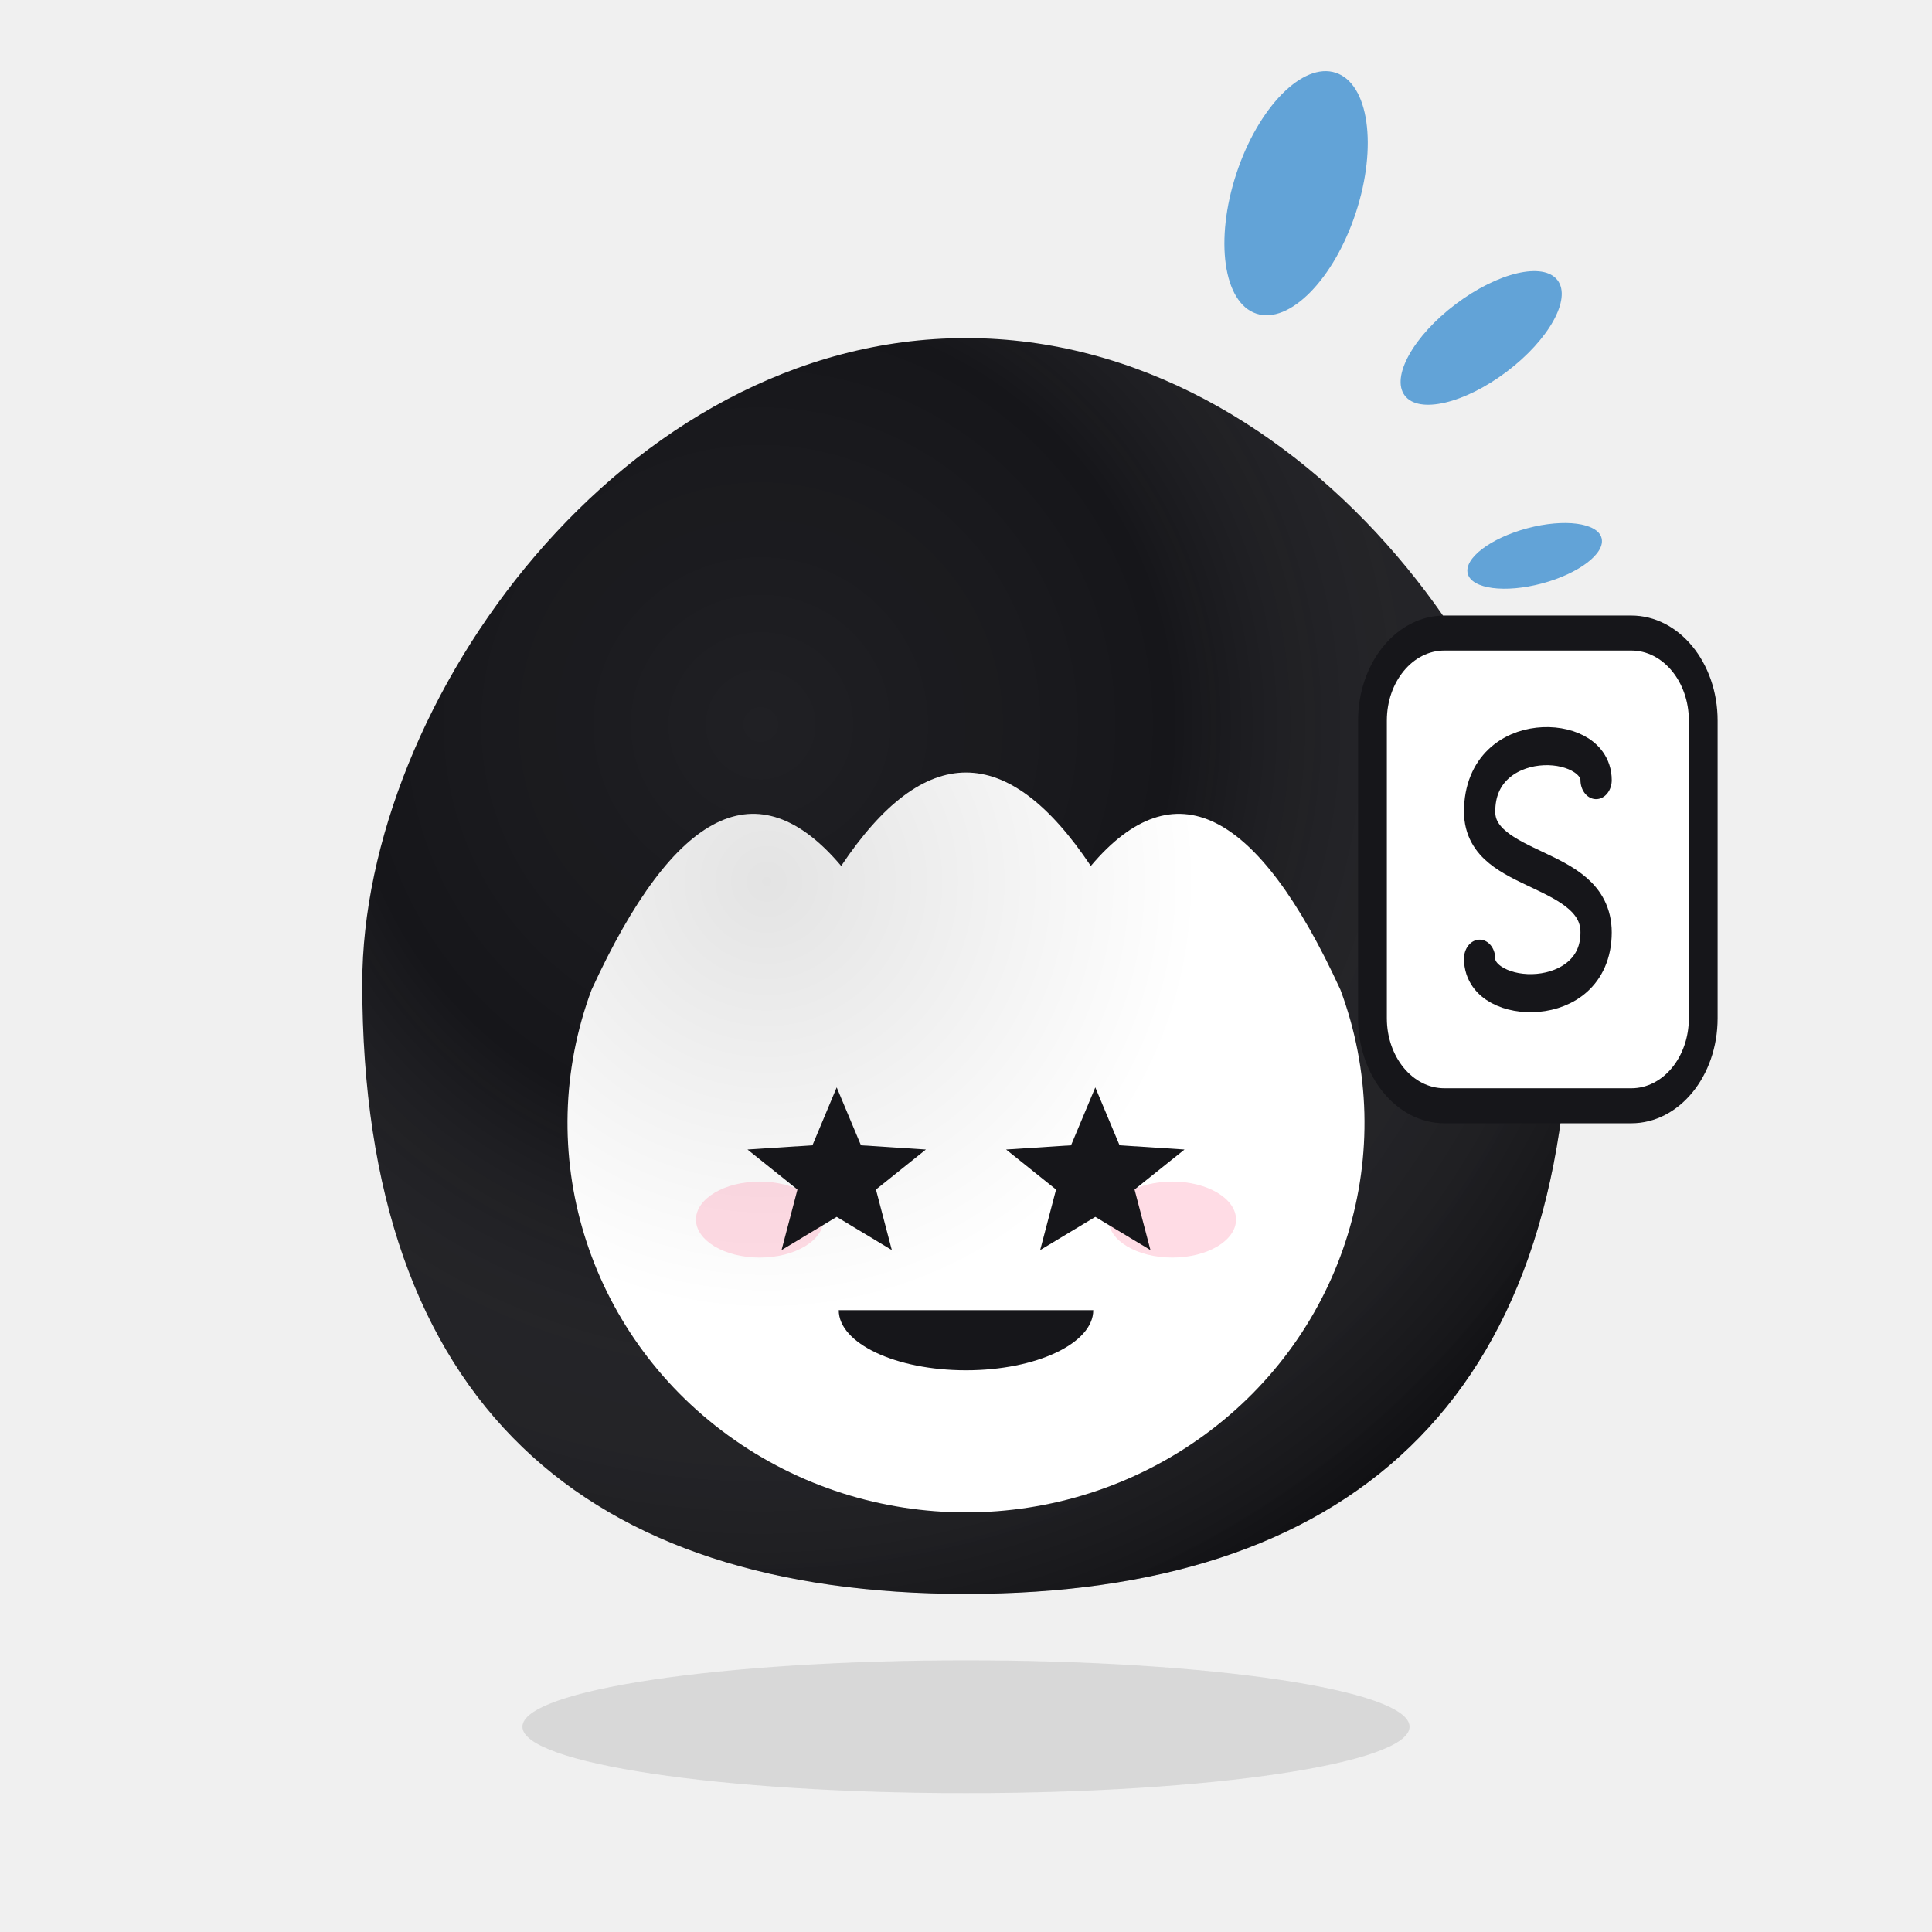
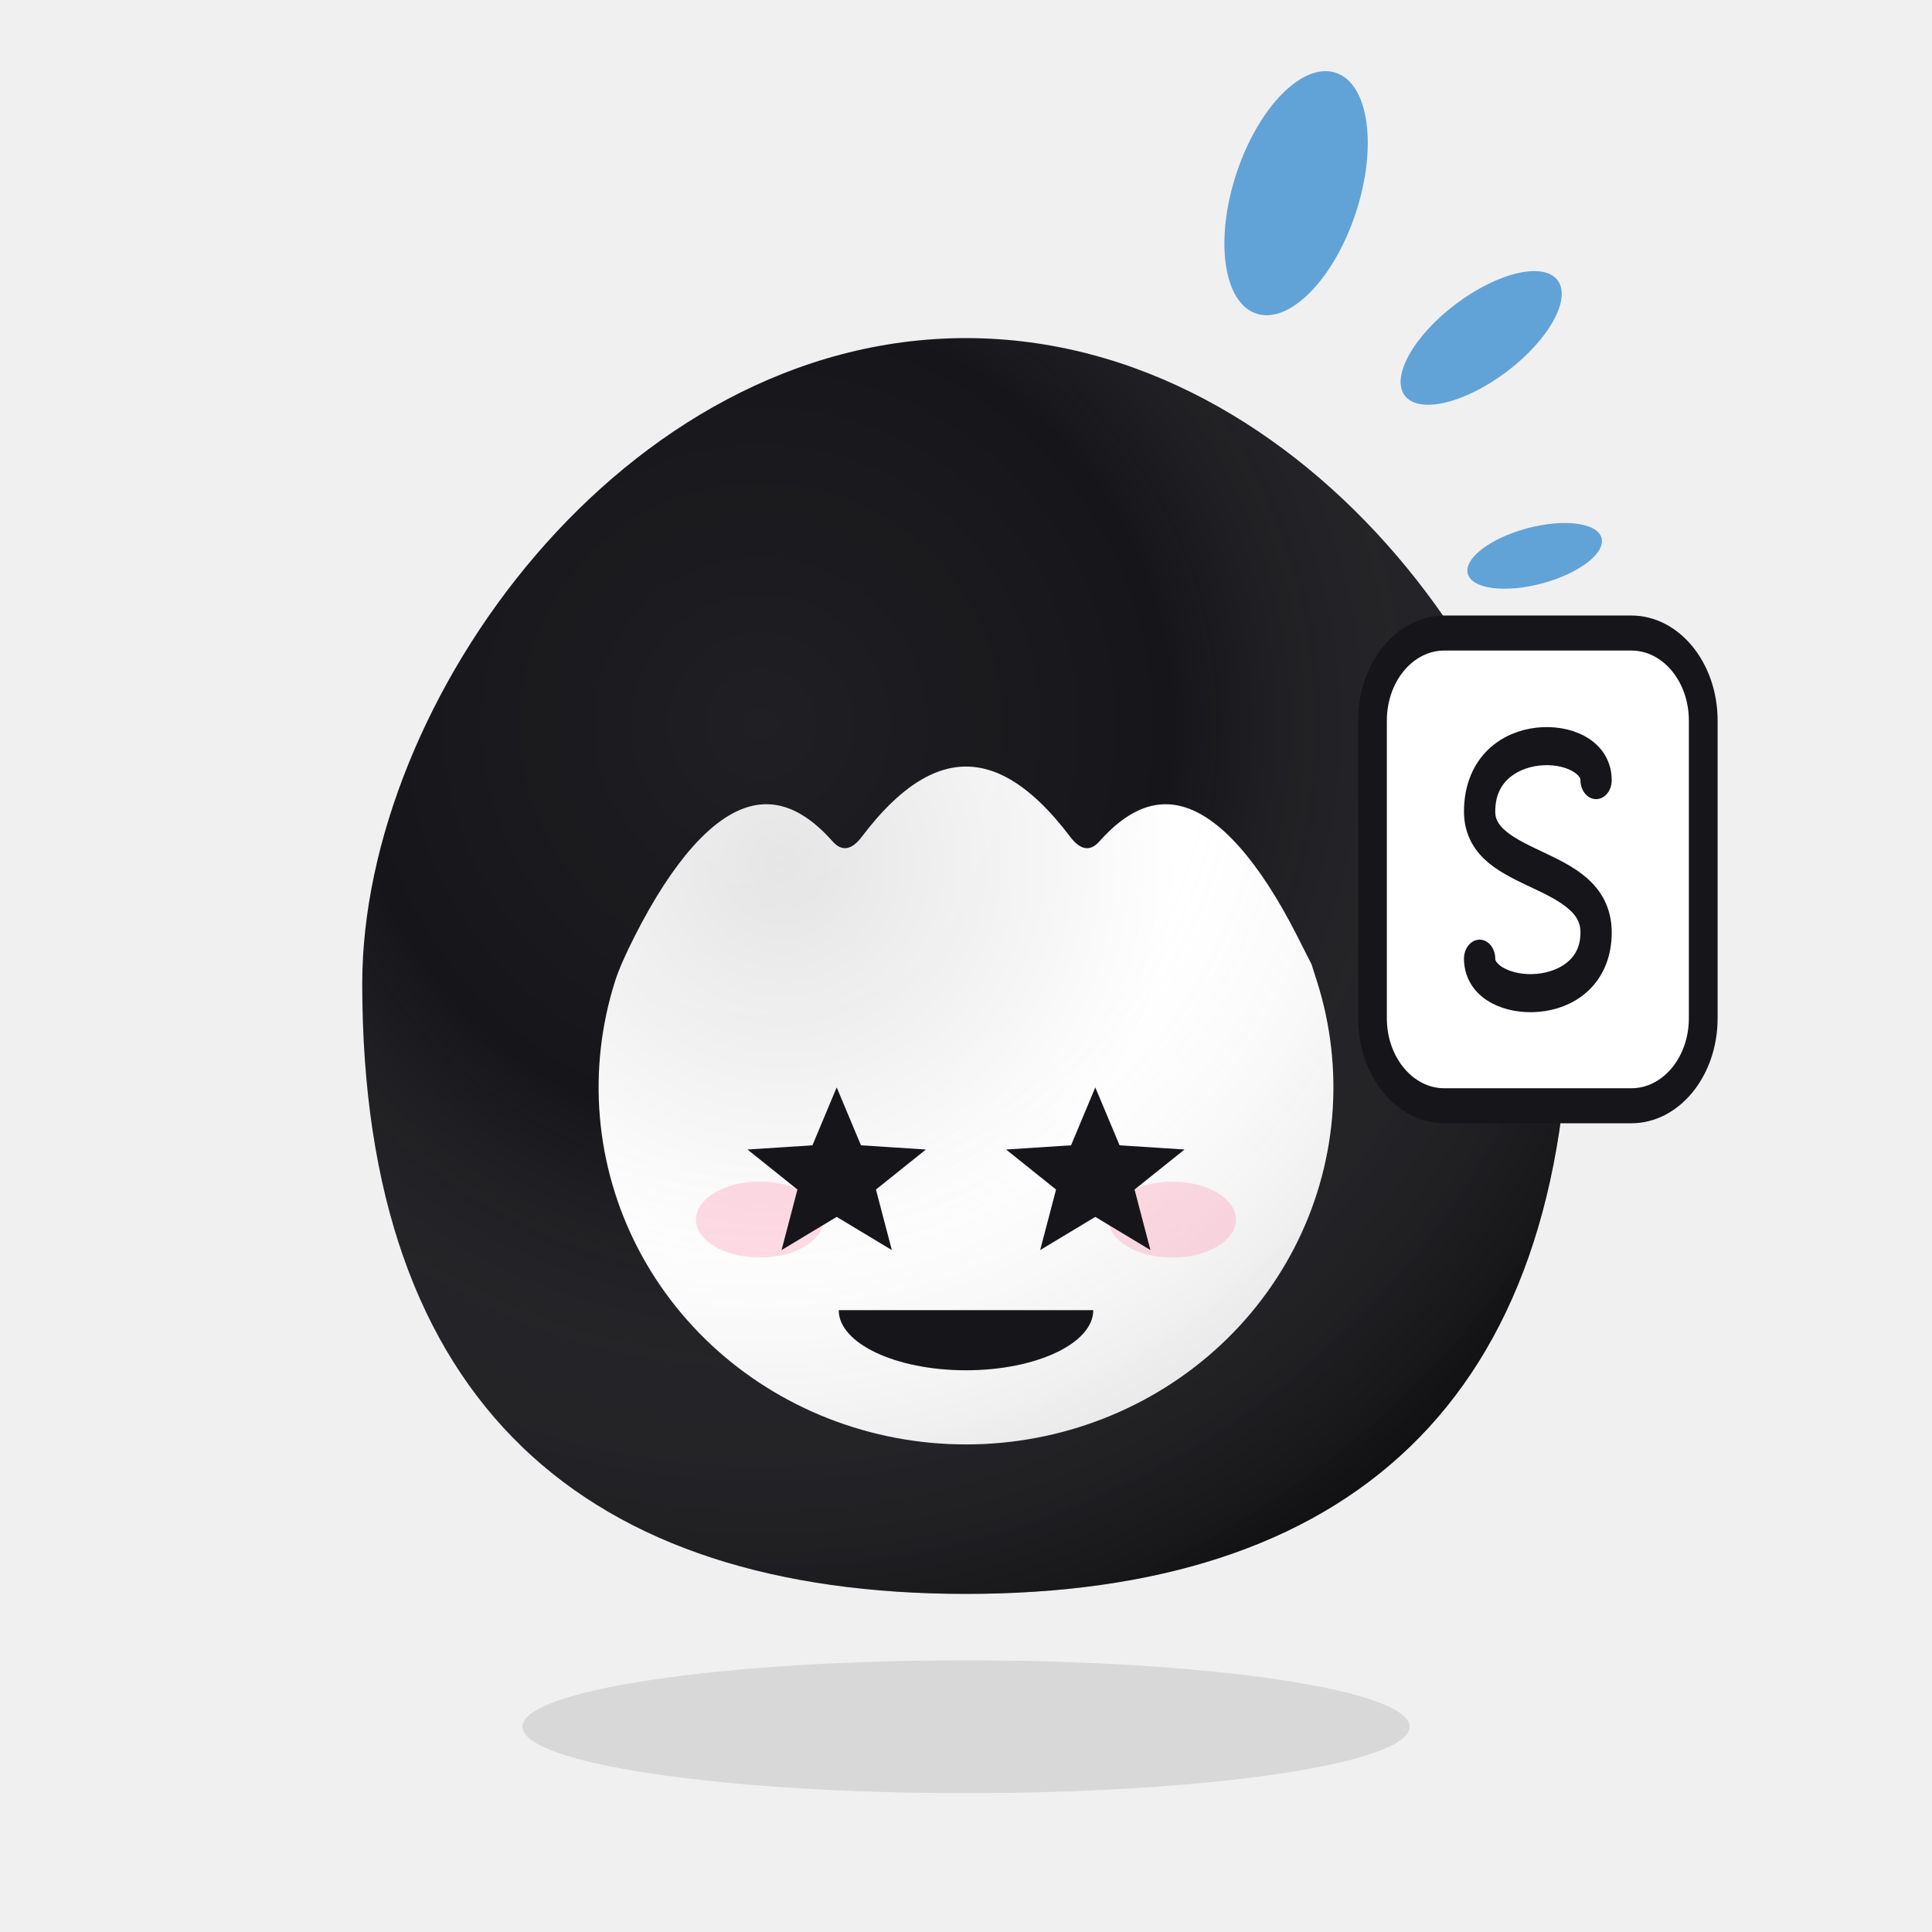
<svg xmlns="http://www.w3.org/2000/svg" width="320" height="320" viewBox="0 0 320 320">
  <defs>
    <radialGradient id="bg0" gradientUnits="userSpaceOnUse" cx="-34" cy="-40" r="162" fx="-34" fy="-40">
      <stop offset="0" stop-color="rgba(255,255,255,0.043)" />
      <stop offset="0.42" stop-color="rgba(255,255,255,0)" />
      <stop offset="1" stop-color="rgba(0,0,0,0.272)" />
    </radialGradient>
    <clipPath id="bc1">
      <path d="M0 -102.44C55.94 -102.44 98.5 -43.025 98.5 2.868C98.5 71.708 61.733 102.44 0 102.44C-61.733 102.44 -98.5 71.708 -98.5 2.868C-98.5 -43.025 -55.94 -102.44 0 -102.44Z" transform="matrix(1 0 0 1 160 160)" />
    </clipPath>
    <clipPath id="bc2">
-       <path d="M62.02 3.941C71.993 30.718 62.802 60.717 39.412 77.734C16.023 94.75 -16.023 94.75 -39.412 77.734C-62.802 60.717 -71.993 30.718 -62.02 3.941Q-41.346 -41.061 -20.673 -16.567Q0 -47.525 20.673 -16.567Q41.346 -41.061 62.02 3.941Z" transform="matrix(1 0 0 1 160 160)" />
+       <path d="M57.232 -0.282Q57.232 -0.282 58.102 2.448Q58.973 5.179 59.571 7.978Q60.169 10.777 60.488 13.618Q60.808 16.459 60.847 19.315Q60.885 22.171 60.642 25.016Q60.399 27.861 59.876 30.668Q59.353 33.475 58.556 36.219Q57.76 38.962 56.696 41.616Q55.632 44.27 54.312 46.81Q52.992 49.35 51.428 51.753Q49.864 54.156 48.07 56.4Q46.277 58.644 44.271 60.709Q42.266 62.774 40.067 64.641Q37.867 66.509 35.495 68.161Q33.123 69.814 30.599 71.238Q28.076 72.662 25.424 73.844Q22.773 75.026 20.018 75.956Q17.263 76.887 14.43 77.557Q11.597 78.227 8.711 78.632Q5.825 79.036 2.912 79.172Q0 79.307 -2.912 79.172Q-5.825 79.036 -8.711 78.632Q-11.597 78.227 -14.43 77.557Q-17.263 76.887 -20.018 75.956Q-22.773 75.026 -25.424 73.844Q-28.076 72.662 -30.599 71.238Q-33.123 69.814 -35.495 68.161Q-37.867 66.509 -40.067 64.641Q-42.266 62.774 -44.271 60.709Q-46.277 58.644 -48.07 56.4Q-49.864 54.156 -51.428 51.753Q-52.992 49.35 -54.312 46.81Q-55.632 44.27 -56.696 41.616Q-57.76 38.962 -58.556 36.219Q-59.353 33.475 -59.876 30.668Q-60.399 27.861 -60.642 25.016Q-60.885 22.171 -60.847 19.315Q-60.808 16.459 -60.488 13.618Q-60.169 10.777 -59.571 7.978Q-58.973 5.179 -58.102 2.448Q-57.232 -0.282 -54.856 -4.965Q-52.481 -9.648 -50.067 -13.357Q-47.653 -17.065 -45.257 -19.758Q-42.86 -22.45 -40.506 -24.114Q-38.153 -25.778 -35.843 -26.41Q-33.534 -27.041 -31.252 -26.627Q-28.97 -26.212 -26.691 -24.725Q-24.411 -23.239 -22.102 -20.642Q-19.794 -18.046 -17.254 -21.404Q-14.713 -24.761 -12.224 -27.135Q-9.735 -29.509 -7.289 -30.92Q-4.844 -32.331 -2.422 -32.799Q0 -33.267 2.422 -32.799Q4.844 -32.331 7.289 -30.92Q9.735 -29.509 12.224 -27.135Q14.713 -24.761 17.254 -21.404Q19.794 -18.046 22.102 -20.642Q24.411 -23.239 26.691 -24.725Q28.97 -26.212 31.252 -26.627Q33.534 -27.041 35.843 -26.41Q38.153 -25.778 40.506 -24.114Q42.86 -22.45 45.257 -19.758Q47.653 -17.065 50.067 -13.357Q52.481 -9.648 54.856 -4.965Q57.232 -0.282 57.232 -0.282Z" transform="matrix(1 0 0 1 160 160)" />
    </clipPath>
-     <radialGradient id="bg1" gradientUnits="userSpaceOnUse" cx="-33" cy="-13.987" r="119.318" fx="-33" fy="-13.987">
+     <radialGradient id="bg1" gradientUnits="userSpaceOnUse" cx="-30.461" cy="-16.899" r="109.864" fx="-30.461" fy="-16.899">
      <stop offset="0" stop-color="rgba(0,0,0,0.109)" />
      <stop offset="0.6" stop-color="rgba(0,0,0,0)" />
    </radialGradient>
-     <clipPath id="bc3">
-       <path d="M62.02 3.941C71.993 30.718 62.802 60.717 39.412 77.734C16.023 94.75 -16.023 94.75 -39.412 77.734C-62.802 60.717 -71.993 30.718 -62.02 3.941Q-41.346 -41.061 -20.673 -16.567Q0 -47.525 20.673 -16.567Q41.346 -41.061 62.02 3.941Z" transform="matrix(1 0 0 1 160 160)" />
-     </clipPath>
-     <clipPath id="bc4">
-       <path d="M62.02 3.941C71.993 30.718 62.802 60.717 39.412 77.734C16.023 94.75 -16.023 94.75 -39.412 77.734C-62.802 60.717 -71.993 30.718 -62.02 3.941Q-41.346 -41.061 -20.673 -16.567Q0 -47.525 20.673 -16.567Q41.346 -41.061 62.02 3.941Z" transform="matrix(1 0 0 1 160 160)" />
-     </clipPath>
+     <radialGradient id="bg2" gradientUnits="userSpaceOnUse" cx="-34" cy="-40" r="162" fx="-34" fy="-40">
+       <stop offset="0" stop-color="rgba(255,255,255,0.1)" />
+       <stop offset="0.42" stop-color="rgba(255,255,255,0)" />
+       <stop offset="1" stop-color="rgba(0,0,0,0.2)" />
+     </radialGradient>
  </defs>
  <path d="M73.467 126C73.467 132.075 40.575 137 0 137C-40.575 137 -73.467 132.075 -73.467 126C-73.467 119.925 -40.575 115 0 115C40.575 115 73.467 119.925 73.467 126" fill="rgba(22,22,26,0.13)" fill-opacity="0.857" transform="matrix(1 0 0 1 160 160)" />
  <path d="M0 -104C56.792 -104 100 -43.68 100 2.912C100 72.8 62.674 104 0 104C-62.674 104 -100 72.8 -100 2.912C-100 -43.68 -56.792 -104 0 -104Z" fill="#16161A" transform="matrix(1 0 0 1 160 160)" />
  <path d="M0 -104C56.792 -104 100 -43.68 100 2.912C100 72.8 62.674 104 0 104C-62.674 104 -100 72.8 -100 2.912C-100 -43.68 -56.792 -104 0 -104Z" fill="url(#bg0)" transform="matrix(1 0 0 1 160 160)" />
  <g clip-path="url(#bc1)">
-     <path d="M62.02 3.941C71.993 30.718 62.802 60.717 39.412 77.734C16.023 94.75 -16.023 94.75 -39.412 77.734C-62.802 60.717 -71.993 30.718 -62.02 3.941Q-41.346 -41.061 -20.673 -16.567Q0 -47.525 20.673 -16.567Q41.346 -41.061 62.02 3.941Z" fill="#FFFFFF" transform="matrix(1 0 0 1 160 160)" />
+     <path d="M57.232 -0.282Q57.232 -0.282 58.102 2.448Q58.973 5.179 59.571 7.978Q60.169 10.777 60.488 13.618Q60.808 16.459 60.847 19.315Q60.885 22.171 60.642 25.016Q60.399 27.861 59.876 30.668Q59.353 33.475 58.556 36.219Q57.76 38.962 56.696 41.616Q55.632 44.27 54.312 46.81Q52.992 49.35 51.428 51.753Q49.864 54.156 48.07 56.4Q46.277 58.644 44.271 60.709Q42.266 62.774 40.067 64.641Q37.867 66.509 35.495 68.161Q33.123 69.814 30.599 71.238Q28.076 72.662 25.424 73.844Q22.773 75.026 20.018 75.956Q17.263 76.887 14.43 77.557Q11.597 78.227 8.711 78.632Q5.825 79.036 2.912 79.172Q0 79.307 -2.912 79.172Q-5.825 79.036 -8.711 78.632Q-11.597 78.227 -14.43 77.557Q-17.263 76.887 -20.018 75.956Q-22.773 75.026 -25.424 73.844Q-28.076 72.662 -30.599 71.238Q-33.123 69.814 -35.495 68.161Q-37.867 66.509 -40.067 64.641Q-42.266 62.774 -44.271 60.709Q-46.277 58.644 -48.07 56.4Q-49.864 54.156 -51.428 51.753Q-52.992 49.35 -54.312 46.81Q-55.632 44.27 -56.696 41.616Q-57.76 38.962 -58.556 36.219Q-59.353 33.475 -59.876 30.668Q-60.399 27.861 -60.642 25.016Q-60.885 22.171 -60.847 19.315Q-60.808 16.459 -60.488 13.618Q-60.169 10.777 -59.571 7.978Q-58.973 5.179 -58.102 2.448Q-57.232 -0.282 -54.856 -4.965Q-52.481 -9.648 -50.067 -13.357Q-47.653 -17.065 -45.257 -19.758Q-42.86 -22.45 -40.506 -24.114Q-38.153 -25.778 -35.843 -26.41Q-33.534 -27.041 -31.252 -26.627Q-28.97 -26.212 -26.691 -24.725Q-24.411 -23.239 -22.102 -20.642Q-19.794 -18.046 -17.254 -21.404Q-14.713 -24.761 -12.224 -27.135Q-9.735 -29.509 -7.289 -30.92Q-4.844 -32.331 -2.422 -32.799Q0 -33.267 2.422 -32.799Q4.844 -32.331 7.289 -30.92Q9.735 -29.509 12.224 -27.135Q14.713 -24.761 17.254 -21.404Q19.794 -18.046 22.102 -20.642Q24.411 -23.239 26.691 -24.725Q28.97 -26.212 31.252 -26.627Q33.534 -27.041 35.843 -26.41Q38.153 -25.778 40.506 -24.114Q42.86 -22.45 45.257 -19.758Q47.653 -17.065 50.067 -13.357Q52.481 -9.648 54.856 -4.965Q57.232 -0.282 57.232 -0.282Z" fill="#FFFFFF" transform="matrix(1 0 0 1 160 160)" />
    <g clip-path="url(#bc2)">
-       <path d="M62.02 3.941C71.993 30.718 62.802 60.717 39.412 77.734C16.023 94.75 -16.023 94.75 -39.412 77.734C-62.802 60.717 -71.993 30.718 -62.02 3.941Q-41.346 -41.061 -20.673 -16.567Q0 -47.525 20.673 -16.567Q41.346 -41.061 62.02 3.941Z" fill="url(#bg1)" transform="matrix(1 0 0 1 160 160)" />
+       <path d="M97.476 19.921C97.476 73.755 53.834 117.396 0 117.396C-53.834 117.396 -97.476 73.755 -97.476 19.921C-97.476 -33.914 -53.834 -77.555 0 -77.555C53.834 -77.555 97.476 -33.914 97.476 19.921" fill="url(#bg1)" transform="matrix(1 0 0 1 160 160)" />
    </g>
-     <g clip-path="url(#bc3)">
+     <g clip-path="url(#bc2)">
+       <path d="M97.476 19.921C97.476 73.755 53.834 117.396 0 117.396C-53.834 117.396 -97.476 73.755 -97.476 19.921C-97.476 -33.914 -53.834 -77.555 0 -77.555C53.834 -77.555 97.476 -33.914 97.476 19.921" fill="url(#bg2)" transform="matrix(1 0 0 1 160 160)" />
+     </g>
+     <g clip-path="url(#bc2)">
      <path d="M11.5 0C11.5 3.866 6.351 7 0 7C-6.351 7 -11.5 3.866 -11.5 0C-11.5 -3.866 -6.351 -7 0 -7C6.351 -7 11.5 -3.866 11.5 0" fill="rgba(255,138,168,0.42)" fill-opacity="0.7" transform="matrix(0.918 0 0 0.899 125.83 202)" />
      <path d="M11.5 0C11.5 3.866 6.351 7 0 7C-6.351 7 -11.5 3.866 -11.5 0C-11.5 -3.866 -6.351 -7 0 -7C6.351 -7 11.5 -3.866 11.5 0" fill="rgba(255,138,168,0.42)" fill-opacity="0.7" transform="matrix(0.918 0 0 0.899 194.17 202)" />
    </g>
-     <g clip-path="url(#bc4)">
+     <g clip-path="url(#bc2)">
      <path d="M0 -16L4.138 -5.695L15.217 -4.944L6.695 2.175L9.405 12.944L0 7.04L-9.405 12.944L-6.695 2.175L-15.217 -4.944L-4.138 -5.695Z" fill="#16161A" transform="matrix(0.971 0 0 0.931 138.583 195)" />
      <path d="M0 -16L4.138 -5.695L15.217 -4.944L6.695 2.175L9.405 12.944L0 7.04L-9.405 12.944L-6.695 2.175L-15.217 -4.944L-4.138 -5.695Z" fill="#16161A" transform="matrix(0.971 0 0 0.931 181.417 195)" />
      <path d="M-21.08 0L21.08 0C21.08 6.835 11.642 12.376 0 12.376C-11.642 12.376 -21.08 6.835 -21.08 0Z" fill="#16161A" transform="matrix(1 0 0 0.805 160 217)" />
    </g>
  </g>
  <path d="M-10.215 -10.816C-8.289 -8.119 -9.498 -3.956 -12.914 -1.517C-16.33 0.922 -20.66 0.713 -22.585 -1.984C-24.511 -4.681 -23.302 -8.844 -19.886 -11.283C-16.47 -13.722 -12.14 -13.513 -10.215 -10.816" fill="#2A2A31" transform="matrix(0.825 0 0 1 265.983 157.6)" />
  <path d="M17.2 0C17.2 11.267 9.499 20.4 0 20.4C-9.499 20.4 -17.2 11.267 -17.2 0C-17.2 -11.267 -9.499 -20.4 0 -20.4C9.499 -20.4 17.2 -11.267 17.2 0" fill="#2A2A31" transform="matrix(0.825 0 0 1 265.983 157.6)" />
  <path d="M10.407 0C10.407 11.598 5.748 21 0 21C-5.748 21 -10.407 11.598 -10.407 0C-10.407 -11.598 -5.748 -21 0 -21C5.748 -21 10.407 -11.598 10.407 0" fill="#1478C9" fill-opacity="0.644" transform="matrix(0.95 0.313 -0.313 0.95 214.672 32)" />
  <path d="M7.013 0C7.013 8.759 3.873 15.859 0 15.859C-3.873 15.859 -7.013 8.759 -7.013 0C-7.013 -8.759 -3.873 -15.859 0 -15.859C3.873 -15.859 7.013 -8.759 7.013 0" fill="#1478C9" fill-opacity="0.644" transform="matrix(0.602 0.798 -0.798 0.602 245.33 55.971)" />
  <path d="M4.73 0C4.73 6.334 2.612 11.469 0 11.469C-2.612 11.469 -4.73 6.334 -4.73 0C-4.73 -6.334 -2.612 -11.469 0 -11.469C2.612 -11.469 4.73 -6.334 4.73 0" fill="#1478C9" fill-opacity="0.644" transform="matrix(0.258 0.966 -0.966 0.258 254.188 92.067)" />
  <path d="M-13 -27L13 -27L13 -27C18.523 -27 23 -22.523 23 -17L23 17L23 17C23 22.523 18.523 27 13 27L-13 27L-13 27C-18.523 27 -23 22.523 -23 17L-23 -17L-23 -17C-23 -22.523 -18.523 -27 -13 -27Z" fill="#FFFFFF" transform="matrix(1.191 0 0 1.45 254.717 144)" />
  <path d="M-13 -27L13 -27L13 -27C18.523 -27 23 -22.523 23 -17L23 17L23 17C23 22.523 18.523 27 13 27L-13 27L-13 27C-18.523 27 -23 22.523 -23 17L-23 -17L-23 -17C-23 -22.523 -18.523 -27 -13 -27Z" fill="none" stroke="#16161A" stroke-width="4" stroke-linecap="round" stroke-linejoin="round" transform="matrix(1.191 0 0 1.45 254.717 144)" />
  <path d="M0.27 -0.34C0.27 -0.52 -0.27 -0.54 -0.27 -0.22C-0.27 0.02 0.27 -0.02 0.27 0.24C0.27 0.54 -0.27 0.52 -0.27 0.34" fill="none" stroke="#16161A" stroke-width="0.145" stroke-linecap="round" stroke-linejoin="round" transform="matrix(35.728 0 0 43.5 254.717 144)" />
</svg>
